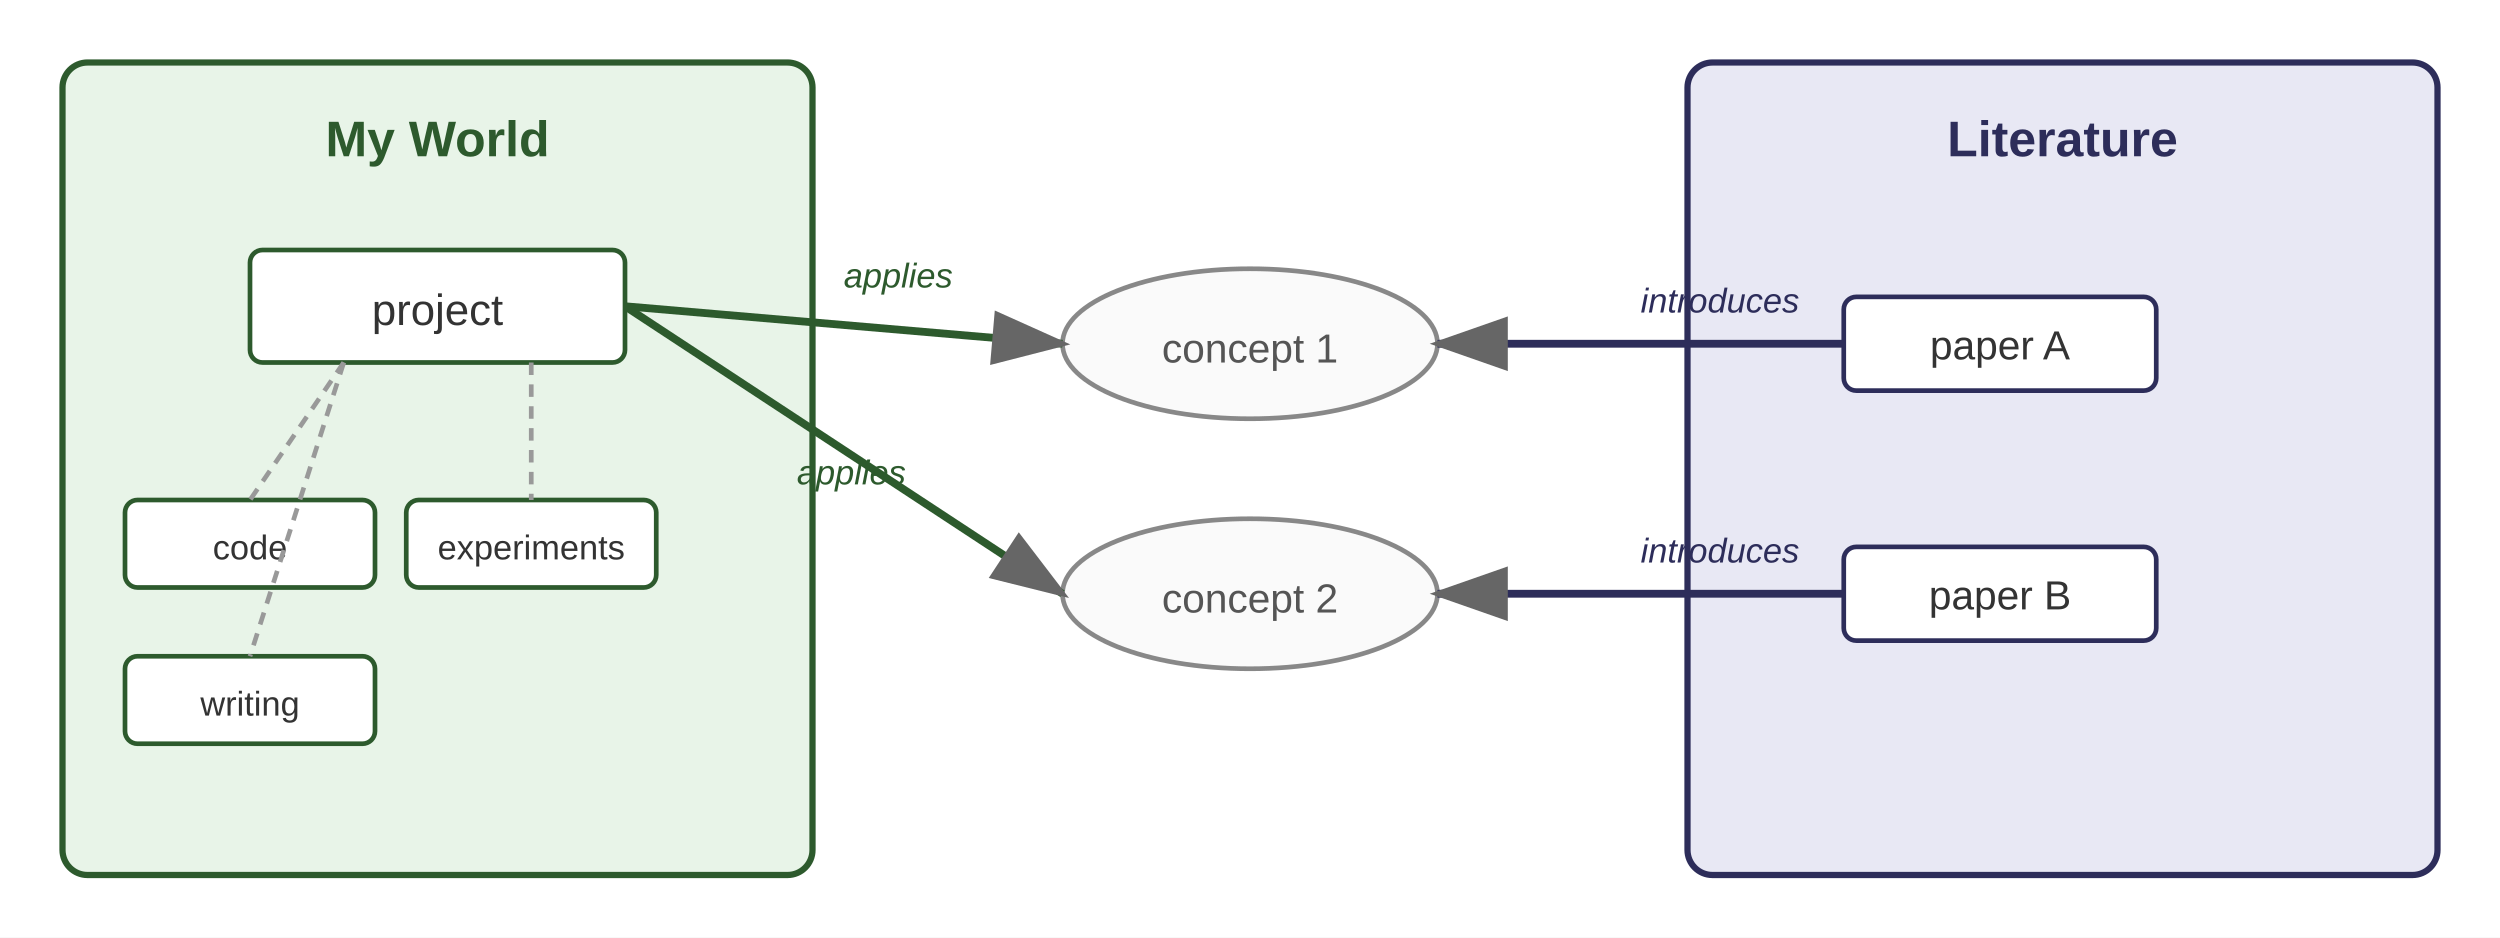
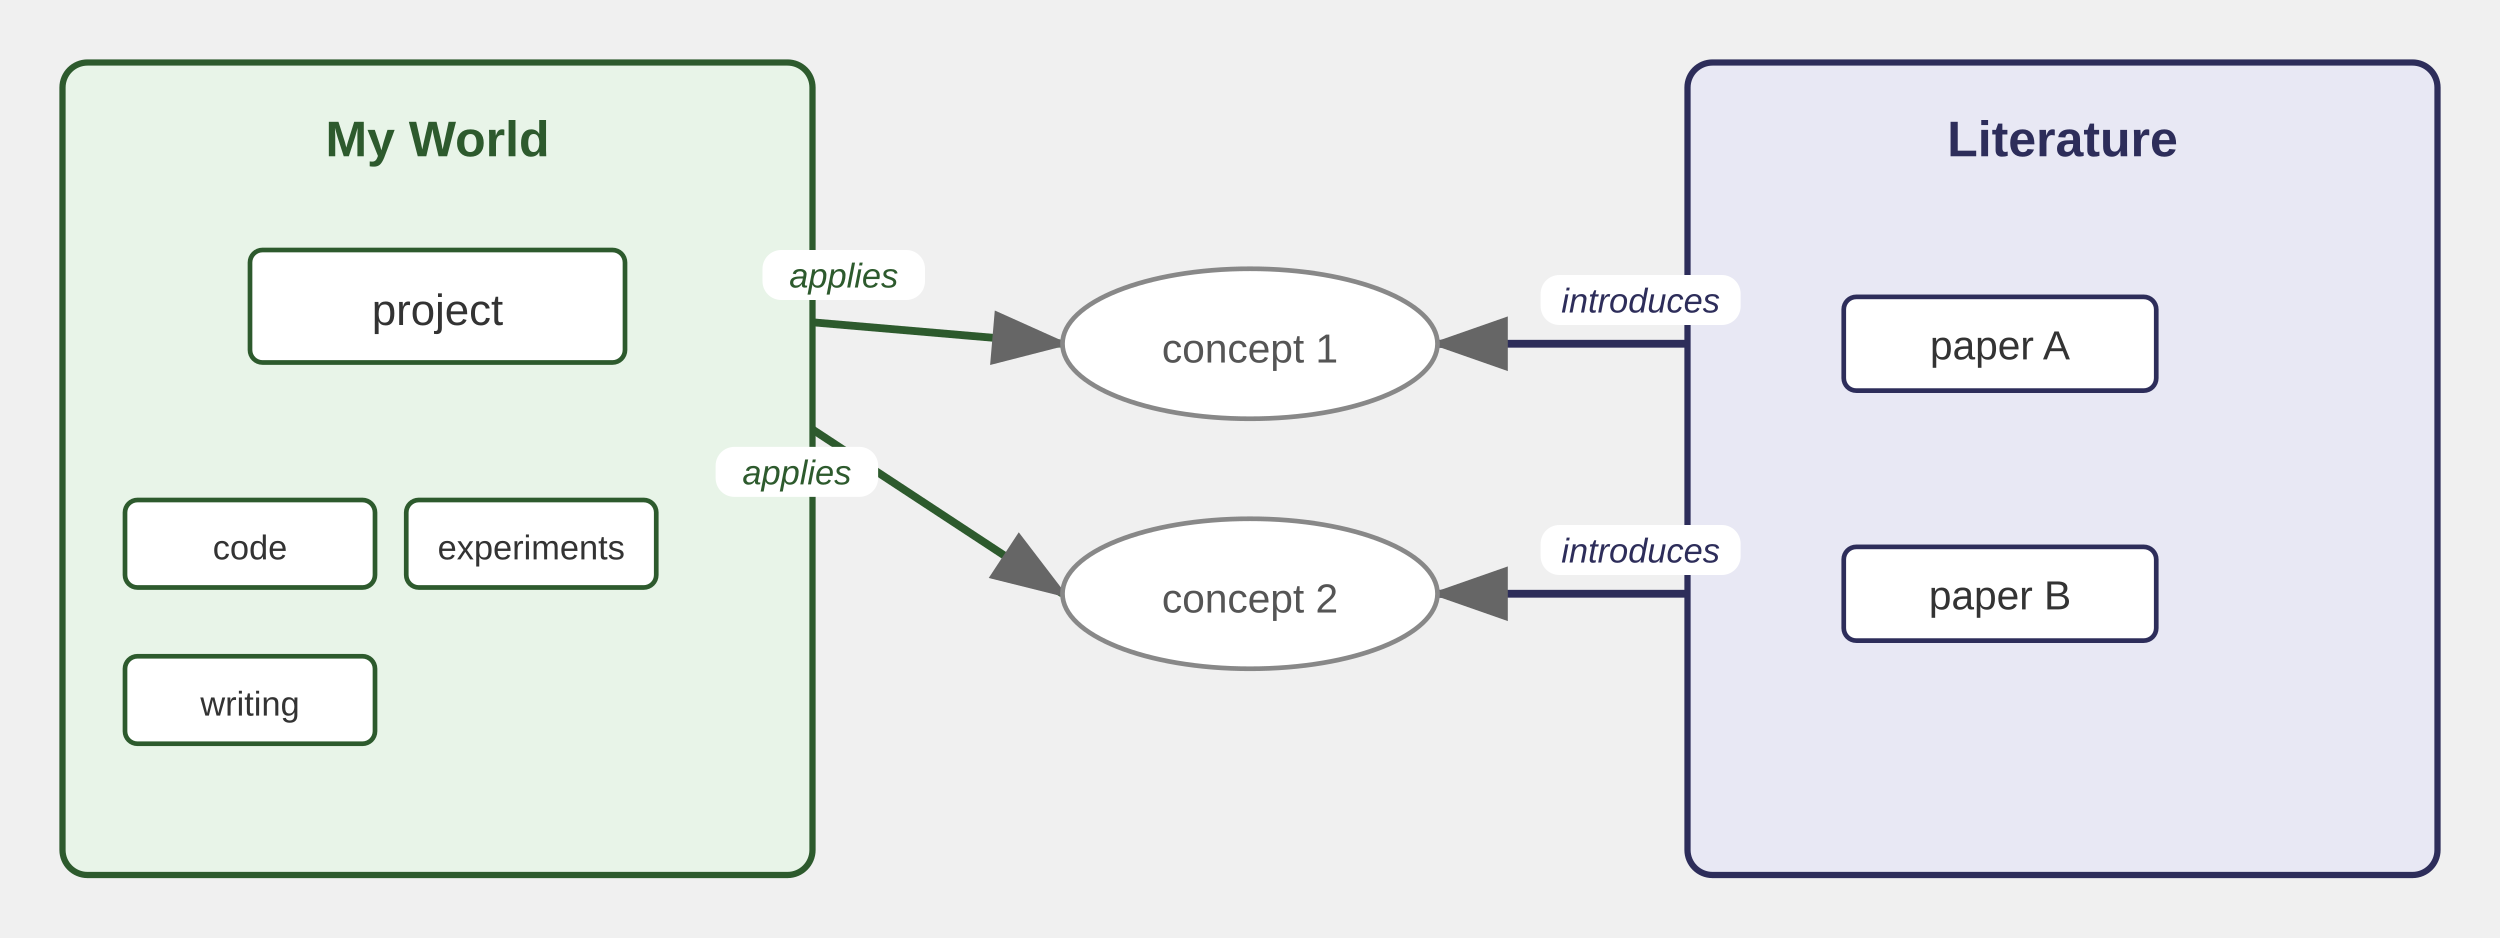
<svg xmlns="http://www.w3.org/2000/svg" viewBox="0 0 800 300" width="800" height="300">
  <defs>
    <marker id="arrowhead" markerWidth="10" markerHeight="7" refX="9" refY="3.5" orient="auto">
      <polygon points="0 0, 10 3.5, 0 7" fill="#666" />
    </marker>
  </defs>
-   <rect width="800" height="300" fill="#ffffff" />
+   <line x1="200" y1="98" x2="340" y2="110" stroke="#2d5a2d" stroke-width="2.5" marker-end="url(#arrowhead)" />
+   <line x1="200" y1="98" x2="340" y2="190" stroke="#2d5a2d" stroke-width="2.5" marker-end="url(#arrowhead)" />
+   <line x1="590" y1="110" x2="460" y2="110" stroke="#2d2d5a" stroke-width="2.5" marker-end="url(#arrowhead)" />
+   <line x1="590" y1="190" x2="460" y2="190" stroke="#2d2d5a" stroke-width="2.5" marker-end="url(#arrowhead)" />
+   <line x1="110" y1="116" x2="80" y2="160" stroke="#999" stroke-width="1.5" stroke-dasharray="4,3" />
+   <line x1="170" y1="116" x2="170" y2="160" stroke="#999" stroke-width="1.5" stroke-dasharray="4,3" />
+   <line x1="110" y1="116" x2="80" y2="210" stroke="#999" stroke-width="1.5" stroke-dasharray="4,3" />
  <rect x="20" y="20" width="240" height="260" rx="8" fill="#e8f4e8" stroke="#2d5a2d" stroke-width="2" />
  <text x="140" y="50" font-family="Arial, sans-serif" font-size="16" font-weight="bold" fill="#2d5a2d" text-anchor="middle">My World</text>
-   <rect x="540" y="20" width="240" height="260" rx="8" fill="#e8e8f4" stroke="#2d2d5a" stroke-width="2" />
-   <text x="660" y="50" font-family="Arial, sans-serif" font-size="16" font-weight="bold" fill="#2d2d5a" text-anchor="middle">Literature</text>
  <rect x="80" y="80" width="120" height="36" rx="4" fill="#fff" stroke="#2d5a2d" stroke-width="1.5" />
  <text x="140" y="104" font-family="Arial, sans-serif" font-size="14" fill="#333" text-anchor="middle">project</text>
  <rect x="40" y="160" width="80" height="28" rx="4" fill="#fff" stroke="#2d5a2d" stroke-width="1.5" />
  <text x="80" y="179" font-family="Arial, sans-serif" font-size="11" fill="#333" text-anchor="middle">code</text>
  <rect x="130" y="160" width="80" height="28" rx="4" fill="#fff" stroke="#2d5a2d" stroke-width="1.5" />
  <text x="170" y="179" font-family="Arial, sans-serif" font-size="11" fill="#333" text-anchor="middle">experiments</text>
  <rect x="40" y="210" width="80" height="28" rx="4" fill="#fff" stroke="#2d5a2d" stroke-width="1.5" />
  <text x="80" y="229" font-family="Arial, sans-serif" font-size="11" fill="#333" text-anchor="middle">writing</text>
-   <line x1="110" y1="116" x2="80" y2="160" stroke="#999" stroke-width="1.5" stroke-dasharray="4,3" />
-   <line x1="170" y1="116" x2="170" y2="160" stroke="#999" stroke-width="1.5" stroke-dasharray="4,3" />
-   <line x1="110" y1="116" x2="80" y2="210" stroke="#999" stroke-width="1.5" stroke-dasharray="4,3" />
-   <ellipse cx="400" cy="110" rx="60" ry="24" fill="#fafafa" stroke="#888" stroke-width="1.5" />
-   <text x="400" y="116" font-family="Arial, sans-serif" font-size="13" fill="#555" text-anchor="middle">concept 1</text>
-   <ellipse cx="400" cy="190" rx="60" ry="24" fill="#fafafa" stroke="#888" stroke-width="1.5" />
-   <text x="400" y="196" font-family="Arial, sans-serif" font-size="13" fill="#555" text-anchor="middle">concept 2</text>
+   <rect x="540" y="20" width="240" height="260" rx="8" fill="#e8e8f4" stroke="#2d2d5a" stroke-width="2" />
+   <text x="660" y="50" font-family="Arial, sans-serif" font-size="16" font-weight="bold" fill="#2d2d5a" text-anchor="middle">Literature</text>
  <rect x="590" y="95" width="100" height="30" rx="4" fill="#fff" stroke="#2d2d5a" stroke-width="1.5" />
  <text x="640" y="115" font-family="Arial, sans-serif" font-size="13" fill="#333" text-anchor="middle">paper A</text>
  <rect x="590" y="175" width="100" height="30" rx="4" fill="#fff" stroke="#2d2d5a" stroke-width="1.5" />
  <text x="640" y="195" font-family="Arial, sans-serif" font-size="13" fill="#333" text-anchor="middle">paper B</text>
-   <line x1="200" y1="98" x2="340" y2="110" stroke="#2d5a2d" stroke-width="2.5" marker-end="url(#arrowhead)" />
-   <text x="270" y="92" font-family="Arial, sans-serif" font-size="11" fill="#2d5a2d" font-style="italic">applies</text>
-   <line x1="200" y1="98" x2="340" y2="190" stroke="#2d5a2d" stroke-width="2.5" marker-end="url(#arrowhead)" />
-   <text x="255" y="155" font-family="Arial, sans-serif" font-size="11" fill="#2d5a2d" font-style="italic">applies</text>
-   <line x1="590" y1="110" x2="460" y2="110" stroke="#2d2d5a" stroke-width="2.5" marker-end="url(#arrowhead)" />
-   <text x="525" y="100" font-family="Arial, sans-serif" font-size="11" fill="#2d2d5a" font-style="italic">introduces</text>
-   <line x1="590" y1="190" x2="460" y2="190" stroke="#2d2d5a" stroke-width="2.5" marker-end="url(#arrowhead)" />
-   <text x="525" y="180" font-family="Arial, sans-serif" font-size="11" fill="#2d2d5a" font-style="italic">introduces</text>
+   <ellipse cx="400" cy="110" rx="60" ry="24" fill="#fff" stroke="#888" stroke-width="1.5" />
+   <text x="400" y="116" font-family="Arial, sans-serif" font-size="13" fill="#555" text-anchor="middle">concept 1</text>
+   <ellipse cx="400" cy="190" rx="60" ry="24" fill="#fff" stroke="#888" stroke-width="1.5" />
+   <text x="400" y="196" font-family="Arial, sans-serif" font-size="13" fill="#555" text-anchor="middle">concept 2</text>
+   <rect x="244" y="80" rx="6" ry="6" width="52" height="16" fill="white" />
+   <text x="270" y="92" font-family="Arial, sans-serif" font-size="11" fill="#2d5a2d" font-style="italic" text-anchor="middle">applies</text>
+   <rect x="229" y="143" rx="6" ry="6" width="52" height="16" fill="white" />
+   <text x="255" y="155" font-family="Arial, sans-serif" font-size="11" fill="#2d5a2d" font-style="italic" text-anchor="middle">applies</text>
+   <rect x="493" y="88" rx="6" ry="6" width="64" height="16" fill="white" />
+   <text x="525" y="100" font-family="Arial, sans-serif" font-size="11" fill="#2d2d5a" font-style="italic" text-anchor="middle">introduces</text>
+   <rect x="493" y="168" rx="6" ry="6" width="64" height="16" fill="white" />
+   <text x="525" y="180" font-family="Arial, sans-serif" font-size="11" fill="#2d2d5a" font-style="italic" text-anchor="middle">introduces</text>
</svg>
